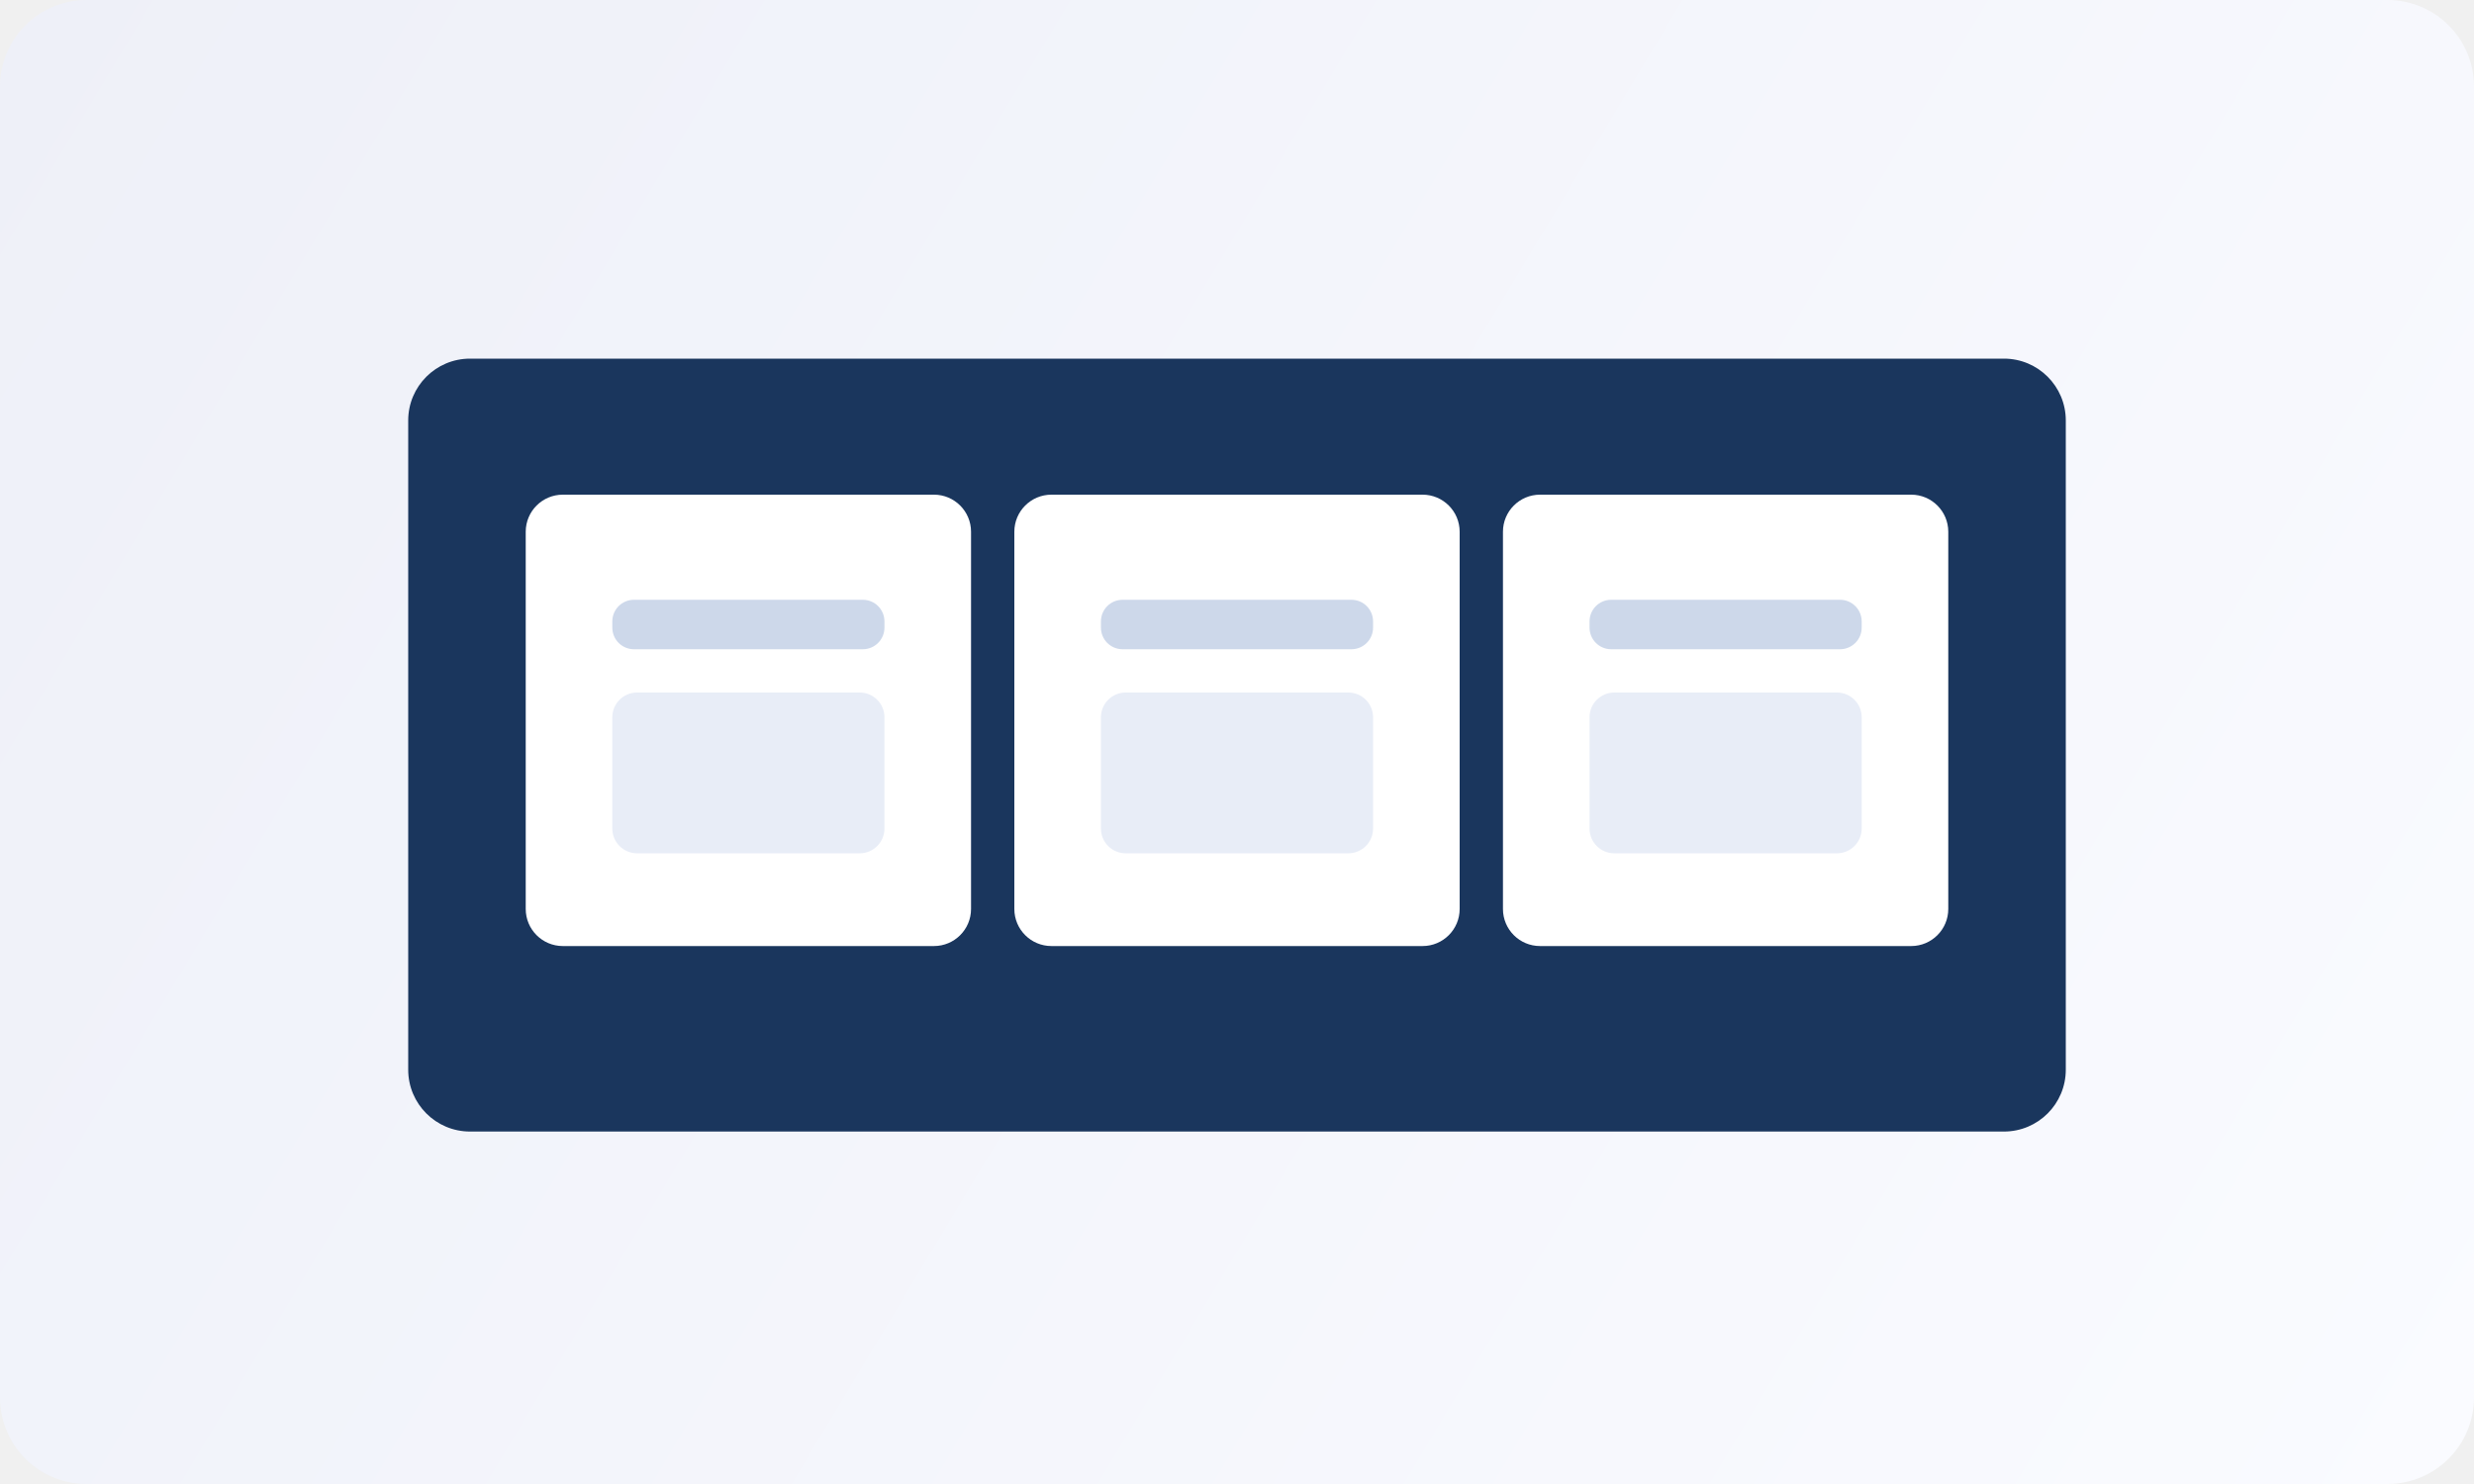
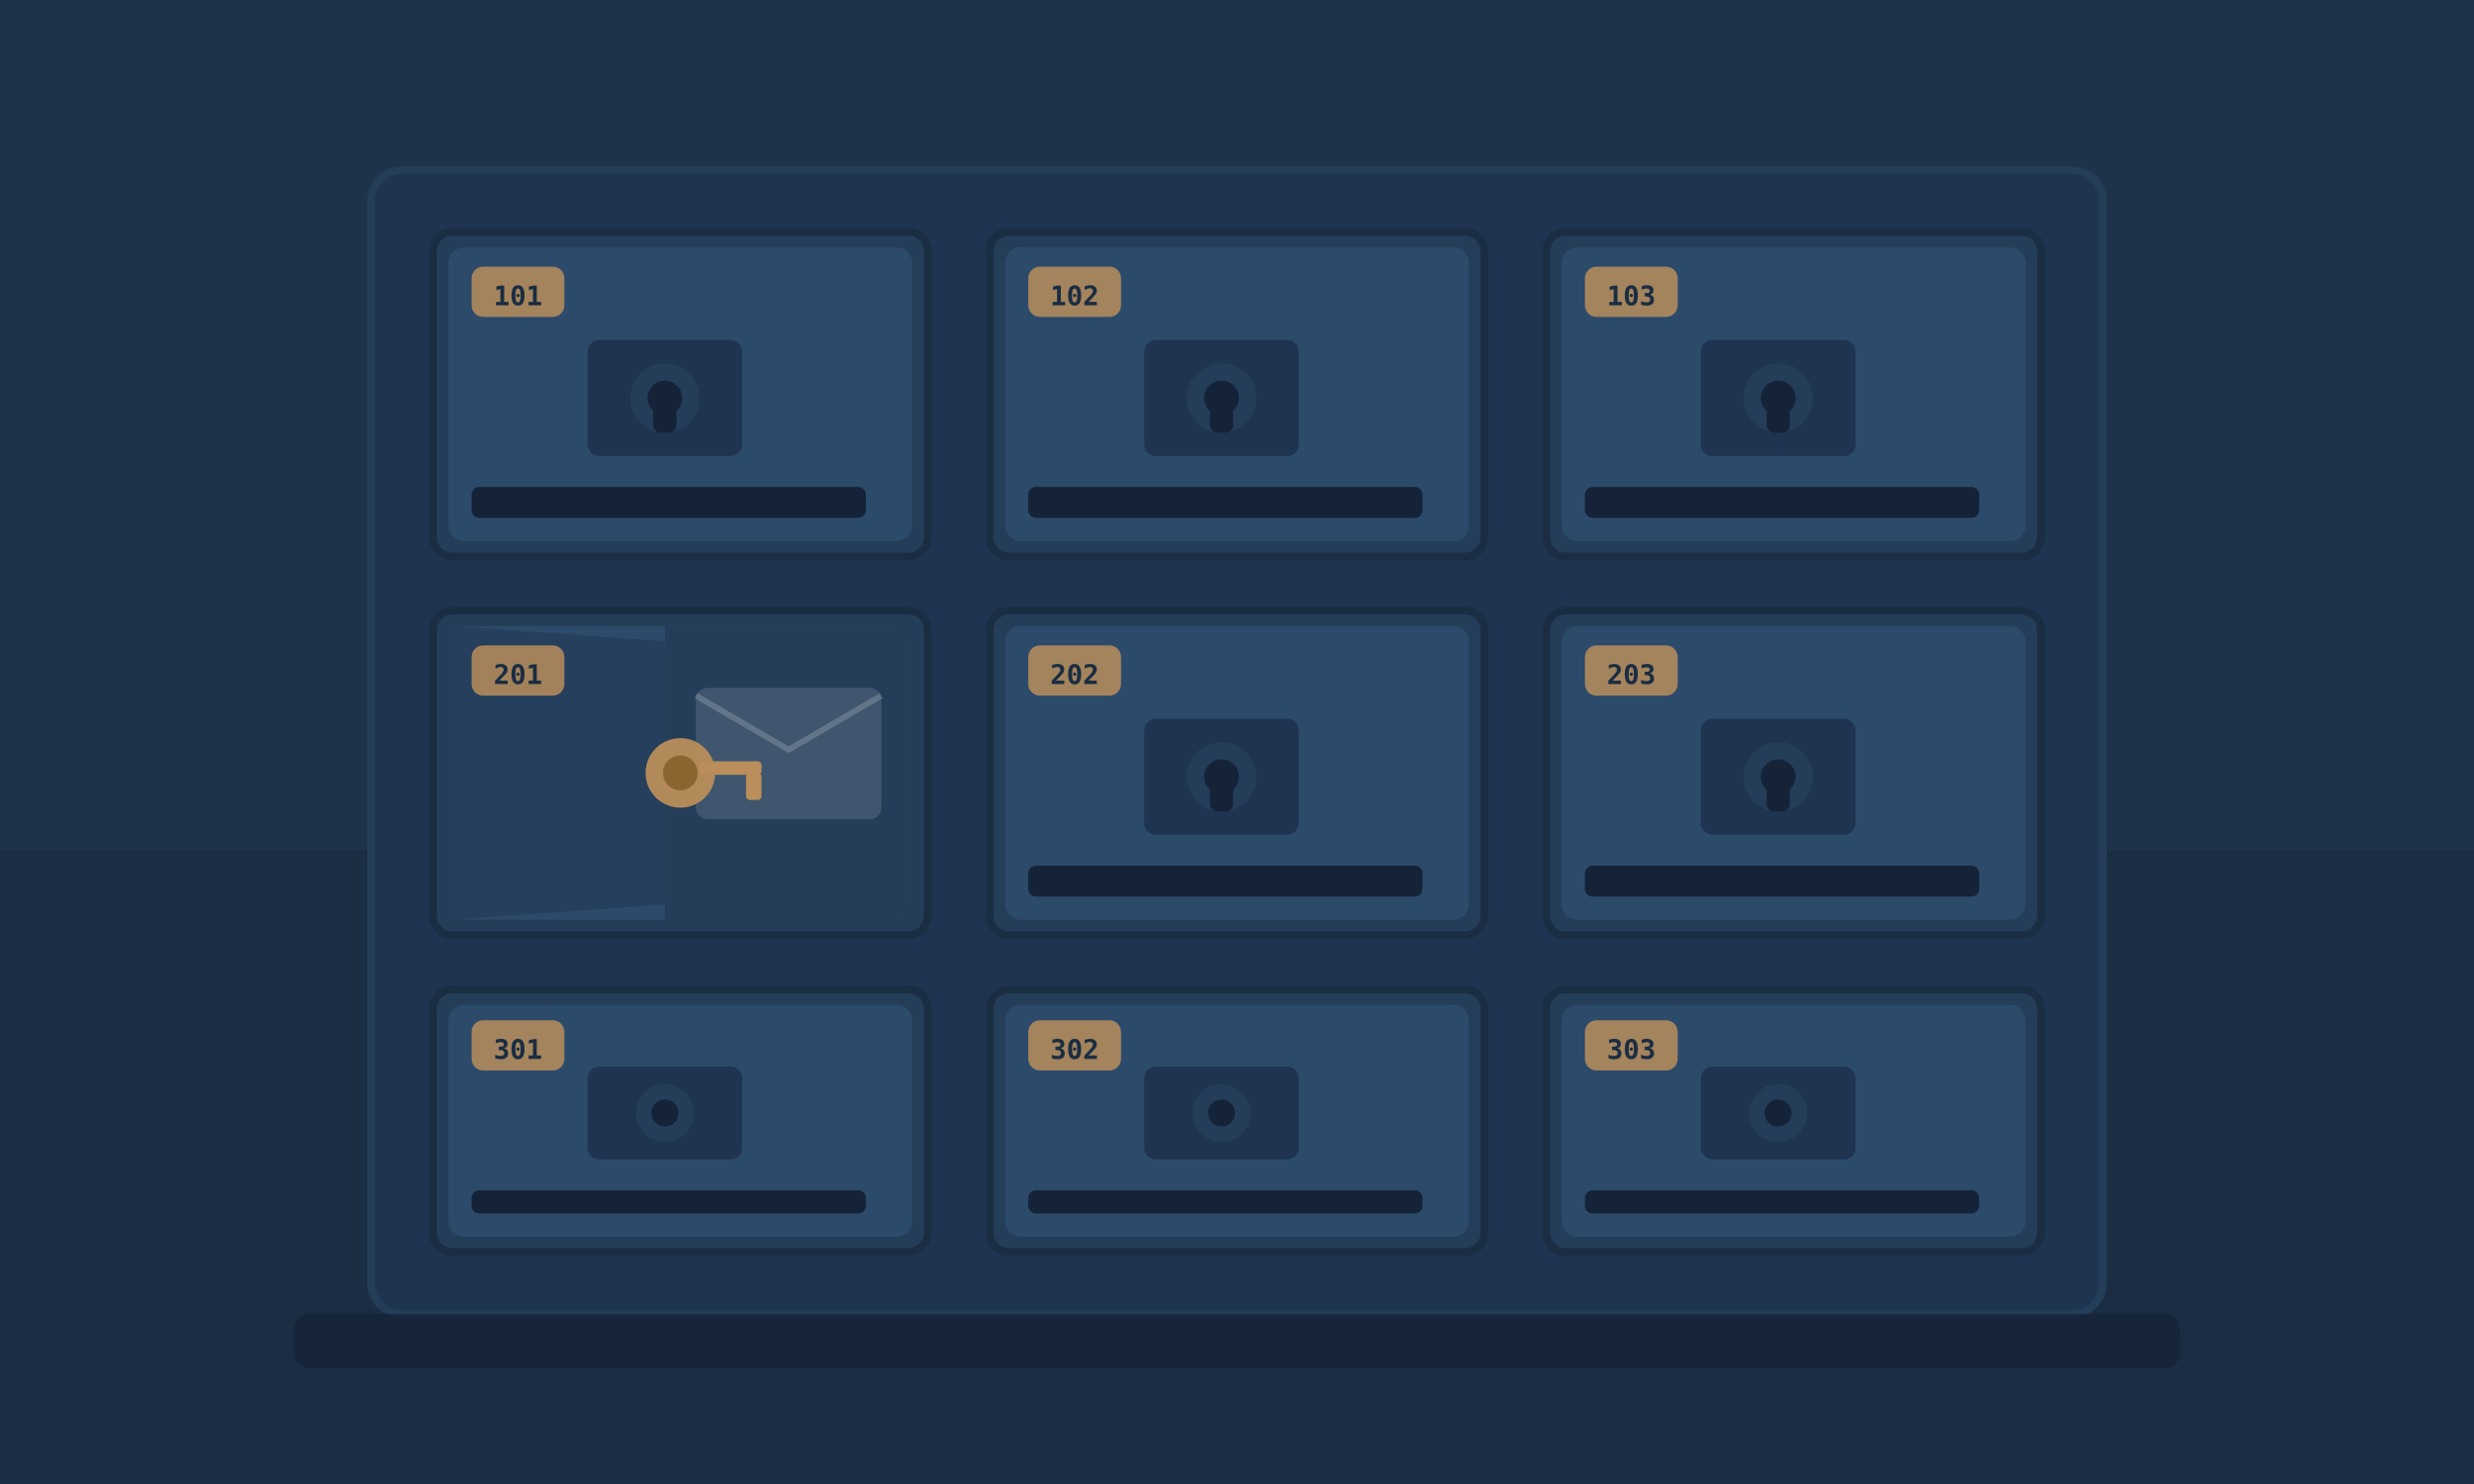
- <svg xmlns="http://www.w3.org/2000/svg" width="800" height="480" viewBox="0 0 800 480" fill="none">
-   <defs>
-     <linearGradient id="bgMail" x1="0" y1="0" x2="800" y2="480" gradientUnits="userSpaceOnUse">
-       <stop stop-color="#EEF0F8" />
-       <stop offset="1" stop-color="#FAFBFF" />
-     </linearGradient>
-   </defs>
-   <rect width="800" height="480" rx="28" fill="url(#bgMail)" />
-   <rect x="132" y="116" width="536" height="250" rx="20" fill="#1A365D" />
-   <rect x="170" y="160" width="144" height="146" rx="12" fill="#FFFFFF" />
-   <rect x="328" y="160" width="144" height="146" rx="12" fill="#FFFFFF" />
-   <rect x="486" y="160" width="144" height="146" rx="12" fill="#FFFFFF" />
-   <rect x="198" y="194" width="88" height="16" rx="7" fill="#CDD8EA" />
-   <rect x="356" y="194" width="88" height="16" rx="7" fill="#CDD8EA" />
-   <rect x="514" y="194" width="88" height="16" rx="7" fill="#CDD8EA" />
-   <rect x="198" y="224" width="88" height="52" rx="8" fill="#E8EDF7" />
-   <rect x="356" y="224" width="88" height="52" rx="8" fill="#E8EDF7" />
-   <rect x="514" y="224" width="88" height="52" rx="8" fill="#E8EDF7" />
+ <svg xmlns="http://www.w3.org/2000/svg" viewBox="0 0 640 384" fill="none">
+   <rect width="640" height="384" fill="#1a2d42" />
+   <rect x="0" y="0" width="640" height="220" fill="#243d58" opacity="0.35" />
+   <rect x="96" y="44" width="448" height="296" rx="8" fill="#1e3450" stroke="#243d58" stroke-width="2" />
+   <rect x="112" y="60" width="128" height="84" rx="5" fill="#243d58" stroke="#1a2d42" stroke-width="2" />
+   <rect x="116" y="64" width="120" height="76" rx="4" fill="#2c4a6a" />
+   <rect x="152" y="88" width="40" height="30" rx="3" fill="#1e3450" />
+   <circle cx="172" cy="103" r="9" fill="#243d58" />
+   <circle cx="172" cy="103" r="4.5" fill="#152338" />
+   <rect x="169" y="103" width="6" height="9" rx="2" fill="#152338" />
+   <rect x="122" y="69" width="24" height="13" rx="3" fill="#b98e5a" opacity="0.85" />
+   <text x="134" y="79" font-size="7" text-anchor="middle" fill="#1a2d42" font-family="monospace" font-weight="bold">101</text>
+   <rect x="122" y="126" width="102" height="8" rx="2" fill="#152338" />
+   <rect x="256" y="60" width="128" height="84" rx="5" fill="#243d58" stroke="#1a2d42" stroke-width="2" />
+   <rect x="260" y="64" width="120" height="76" rx="4" fill="#2c4a6a" />
+   <rect x="296" y="88" width="40" height="30" rx="3" fill="#1e3450" />
+   <circle cx="316" cy="103" r="9" fill="#243d58" />
+   <circle cx="316" cy="103" r="4.5" fill="#152338" />
+   <rect x="313" y="103" width="6" height="9" rx="2" fill="#152338" />
+   <rect x="266" y="69" width="24" height="13" rx="3" fill="#b98e5a" opacity="0.85" />
+   <text x="278" y="79" font-size="7" text-anchor="middle" fill="#1a2d42" font-family="monospace" font-weight="bold">102</text>
+   <rect x="266" y="126" width="102" height="8" rx="2" fill="#152338" />
+   <rect x="400" y="60" width="128" height="84" rx="5" fill="#243d58" stroke="#1a2d42" stroke-width="2" />
+   <rect x="404" y="64" width="120" height="76" rx="4" fill="#2c4a6a" />
+   <rect x="440" y="88" width="40" height="30" rx="3" fill="#1e3450" />
+   <circle cx="460" cy="103" r="9" fill="#243d58" />
+   <circle cx="460" cy="103" r="4.5" fill="#152338" />
+   <rect x="457" y="103" width="6" height="9" rx="2" fill="#152338" />
+   <rect x="410" y="69" width="24" height="13" rx="3" fill="#b98e5a" opacity="0.85" />
+   <text x="422" y="79" font-size="7" text-anchor="middle" fill="#1a2d42" font-family="monospace" font-weight="bold">103</text>
+   <rect x="410" y="126" width="102" height="8" rx="2" fill="#152338" />
+   <rect x="112" y="158" width="128" height="84" rx="5" fill="#243d58" stroke="#1a2d42" stroke-width="2" />
+   <rect x="116" y="162" width="120" height="76" rx="4" fill="#2c4a6a" />
+   <path d="M116 162 L172 166 L172 234 L116 238 Z" fill="#1e3450" />
+   <rect x="172" y="162" width="64" height="76" fill="#243d58" />
+   <rect x="180" y="178" width="48" height="34" rx="3" fill="#fff" opacity="0.13" />
+   <path d="M180 180 L204 194 L228 180" stroke="#fff" stroke-width="1.5" opacity="0.18" />
+   <path d="M116 162 L172 166 L172 234 L116 238 Z" fill="#2c4a6a" opacity="0.5" />
+   <rect x="122" y="167" width="24" height="13" rx="3" fill="#b98e5a" opacity="0.85" />
+   <text x="134" y="177" font-size="7" text-anchor="middle" fill="#1a2d42" font-family="monospace" font-weight="bold">201</text>
+   <circle cx="176" cy="200" r="9" fill="#b98e5a" opacity="0.95" />
+   <circle cx="176" cy="200" r="4.5" fill="#8a6530" />
+   <rect x="181" y="197" width="16" height="3.5" rx="1" fill="#b98e5a" />
+   <rect x="193" y="200" width="4" height="7" rx="1" fill="#b98e5a" />
+   <rect x="256" y="158" width="128" height="84" rx="5" fill="#243d58" stroke="#1a2d42" stroke-width="2" />
+   <rect x="260" y="162" width="120" height="76" rx="4" fill="#2c4a6a" />
+   <rect x="296" y="186" width="40" height="30" rx="3" fill="#1e3450" />
+   <circle cx="316" cy="201" r="9" fill="#243d58" />
+   <circle cx="316" cy="201" r="4.5" fill="#152338" />
+   <rect x="313" y="201" width="6" height="9" rx="2" fill="#152338" />
+   <rect x="266" y="167" width="24" height="13" rx="3" fill="#b98e5a" opacity="0.85" />
+   <text x="278" y="177" font-size="7" text-anchor="middle" fill="#1a2d42" font-family="monospace" font-weight="bold">202</text>
+   <rect x="266" y="224" width="102" height="8" rx="2" fill="#152338" />
+   <rect x="400" y="158" width="128" height="84" rx="5" fill="#243d58" stroke="#1a2d42" stroke-width="2" />
+   <rect x="404" y="162" width="120" height="76" rx="4" fill="#2c4a6a" />
+   <rect x="440" y="186" width="40" height="30" rx="3" fill="#1e3450" />
+   <circle cx="460" cy="201" r="9" fill="#243d58" />
+   <circle cx="460" cy="201" r="4.5" fill="#152338" />
+   <rect x="457" y="201" width="6" height="9" rx="2" fill="#152338" />
+   <rect x="410" y="167" width="24" height="13" rx="3" fill="#b98e5a" opacity="0.85" />
+   <text x="422" y="177" font-size="7" text-anchor="middle" fill="#1a2d42" font-family="monospace" font-weight="bold">203</text>
+   <rect x="410" y="224" width="102" height="8" rx="2" fill="#152338" />
+   <rect x="112" y="256" width="128" height="68" rx="5" fill="#243d58" stroke="#1a2d42" stroke-width="2" />
+   <rect x="116" y="260" width="120" height="60" rx="4" fill="#2c4a6a" />
+   <rect x="152" y="276" width="40" height="24" rx="3" fill="#1e3450" />
+   <circle cx="172" cy="288" r="7.5" fill="#243d58" />
+   <circle cx="172" cy="288" r="3.5" fill="#152338" />
+   <rect x="122" y="264" width="24" height="13" rx="3" fill="#b98e5a" opacity="0.85" />
+   <text x="134" y="274" font-size="7" text-anchor="middle" fill="#1a2d42" font-family="monospace" font-weight="bold">301</text>
+   <rect x="122" y="308" width="102" height="6" rx="2" fill="#152338" />
+   <rect x="256" y="256" width="128" height="68" rx="5" fill="#243d58" stroke="#1a2d42" stroke-width="2" />
+   <rect x="260" y="260" width="120" height="60" rx="4" fill="#2c4a6a" />
+   <rect x="296" y="276" width="40" height="24" rx="3" fill="#1e3450" />
+   <circle cx="316" cy="288" r="7.5" fill="#243d58" />
+   <circle cx="316" cy="288" r="3.5" fill="#152338" />
+   <rect x="266" y="264" width="24" height="13" rx="3" fill="#b98e5a" opacity="0.85" />
+   <text x="278" y="274" font-size="7" text-anchor="middle" fill="#1a2d42" font-family="monospace" font-weight="bold">302</text>
+   <rect x="266" y="308" width="102" height="6" rx="2" fill="#152338" />
+   <rect x="400" y="256" width="128" height="68" rx="5" fill="#243d58" stroke="#1a2d42" stroke-width="2" />
+   <rect x="404" y="260" width="120" height="60" rx="4" fill="#2c4a6a" />
+   <rect x="440" y="276" width="40" height="24" rx="3" fill="#1e3450" />
+   <circle cx="460" cy="288" r="7.5" fill="#243d58" />
+   <circle cx="460" cy="288" r="3.5" fill="#152338" />
+   <rect x="410" y="264" width="24" height="13" rx="3" fill="#b98e5a" opacity="0.85" />
+   <text x="422" y="274" font-size="7" text-anchor="middle" fill="#1a2d42" font-family="monospace" font-weight="bold">303</text>
+   <rect x="410" y="308" width="102" height="6" rx="2" fill="#152338" />
+   <rect x="76" y="340" width="488" height="14" rx="4" fill="#152338" opacity="0.85" />
</svg>
